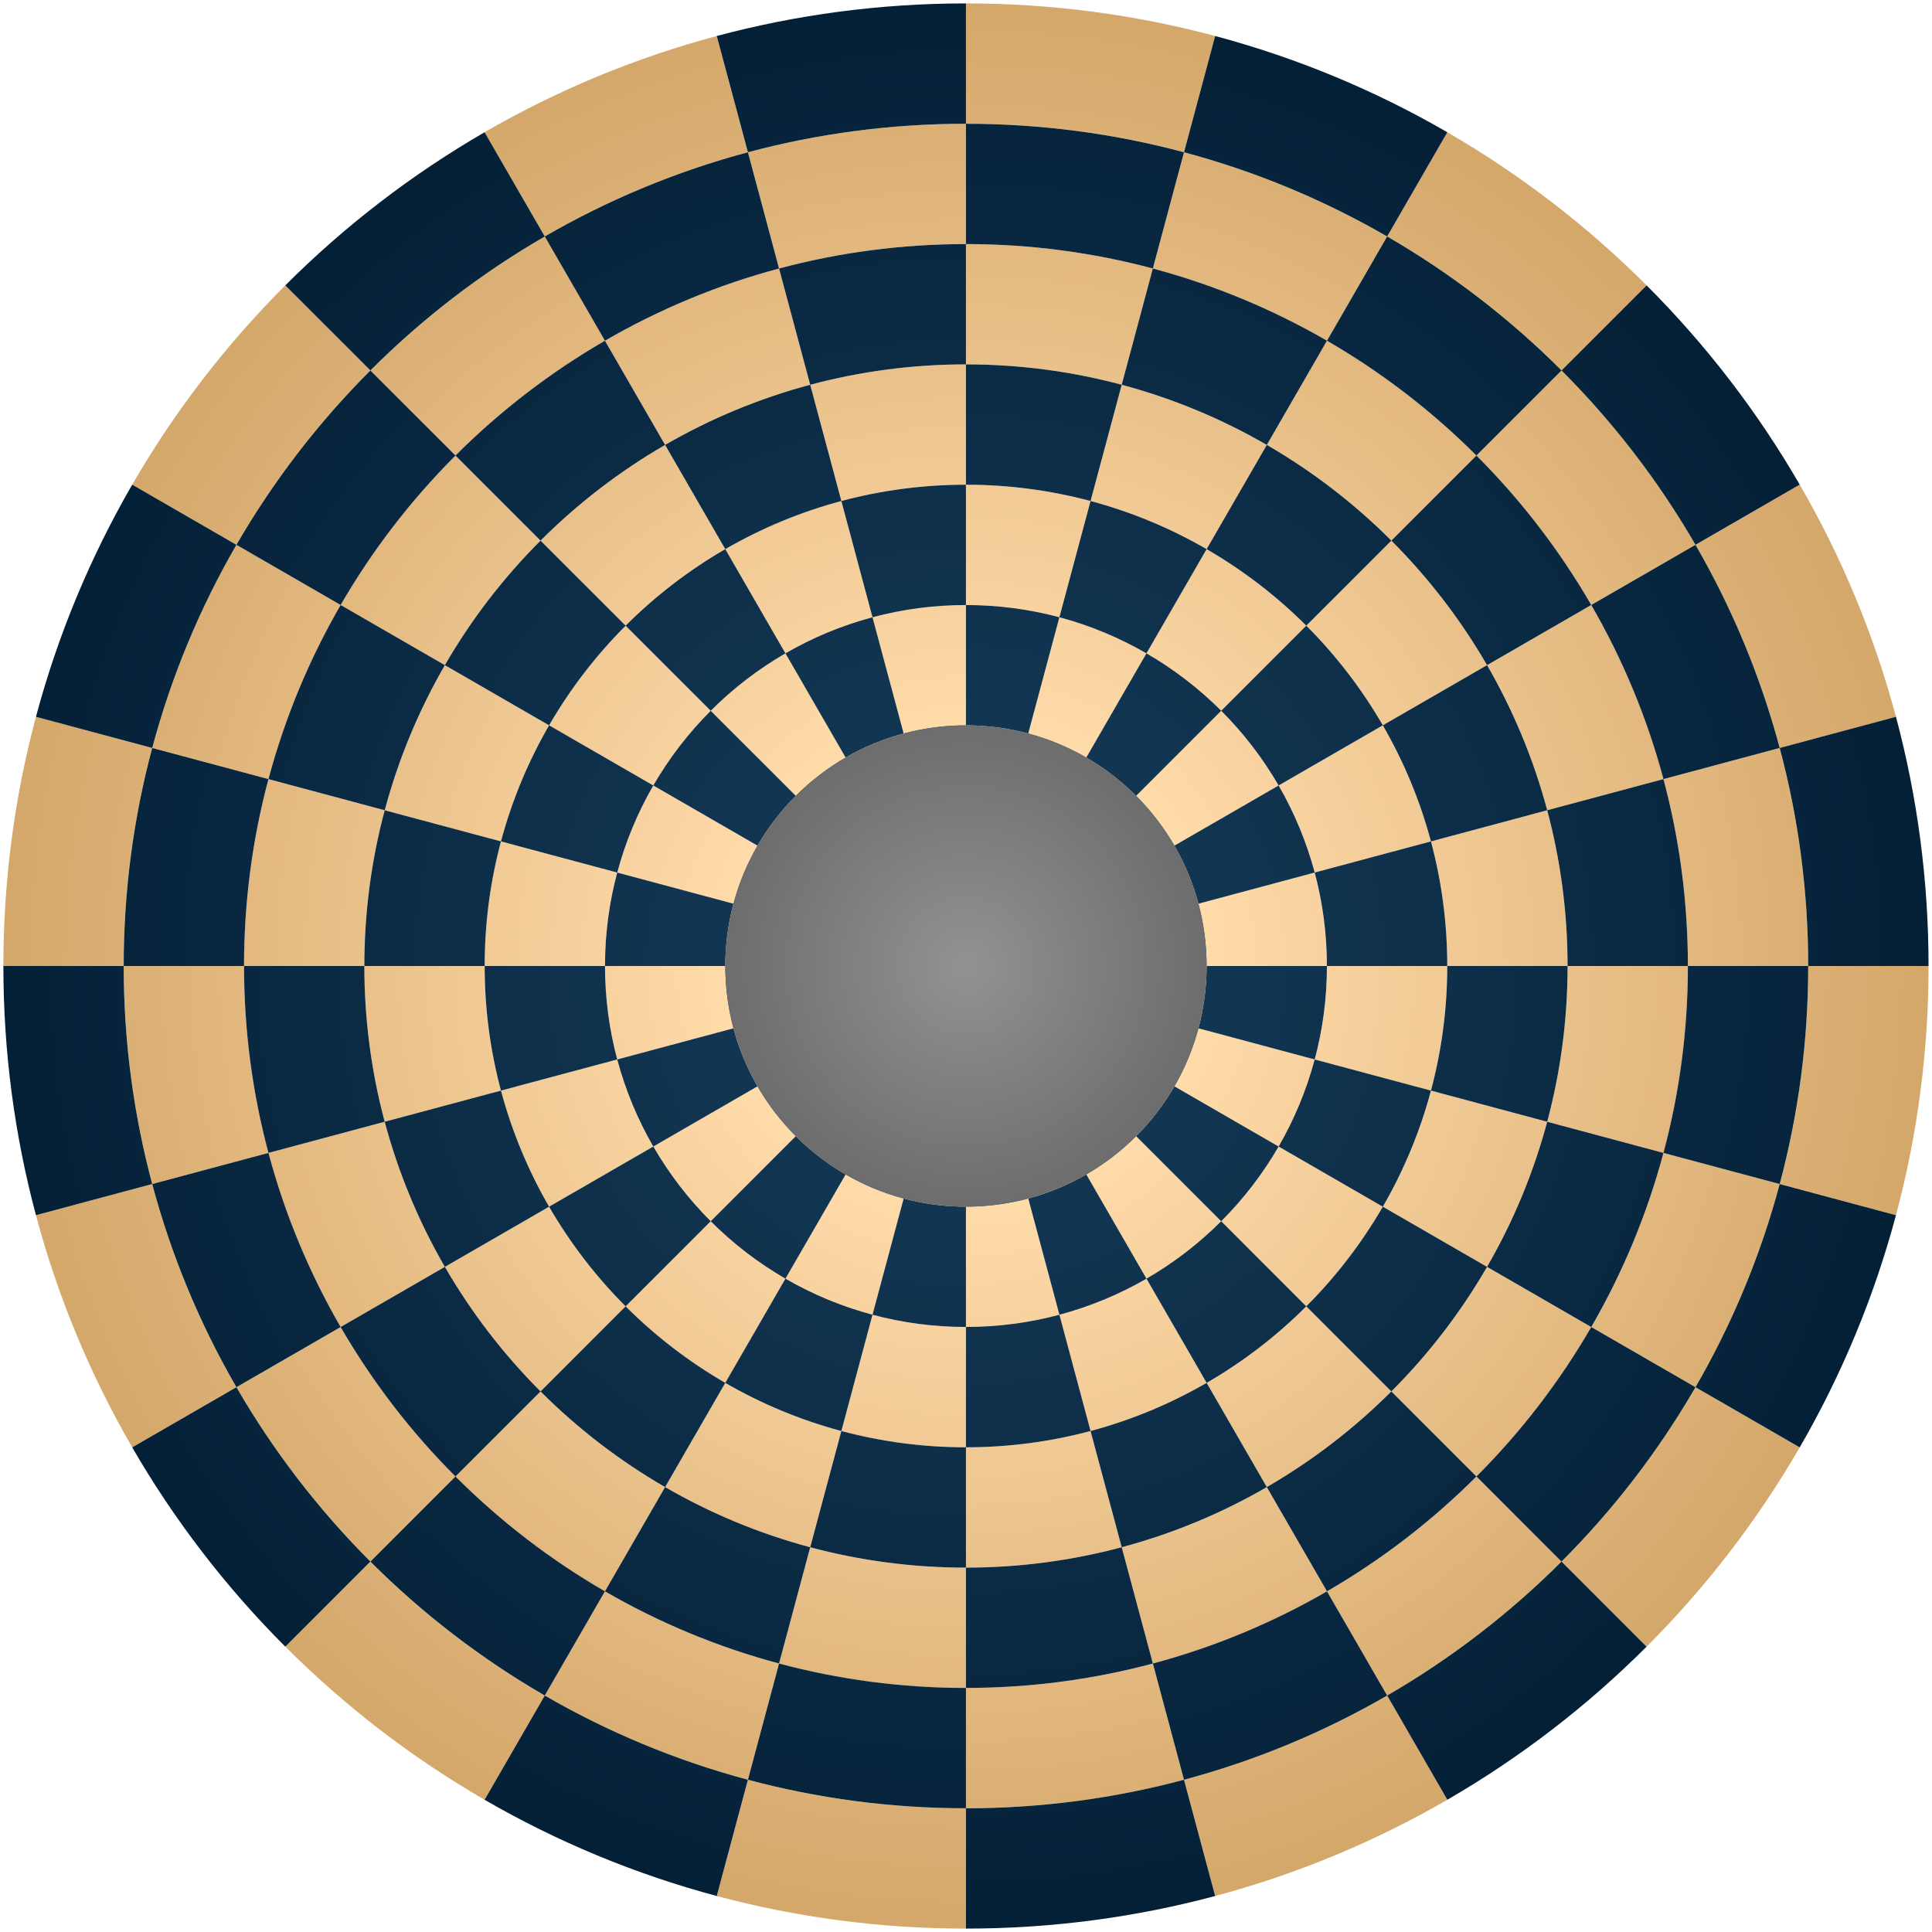
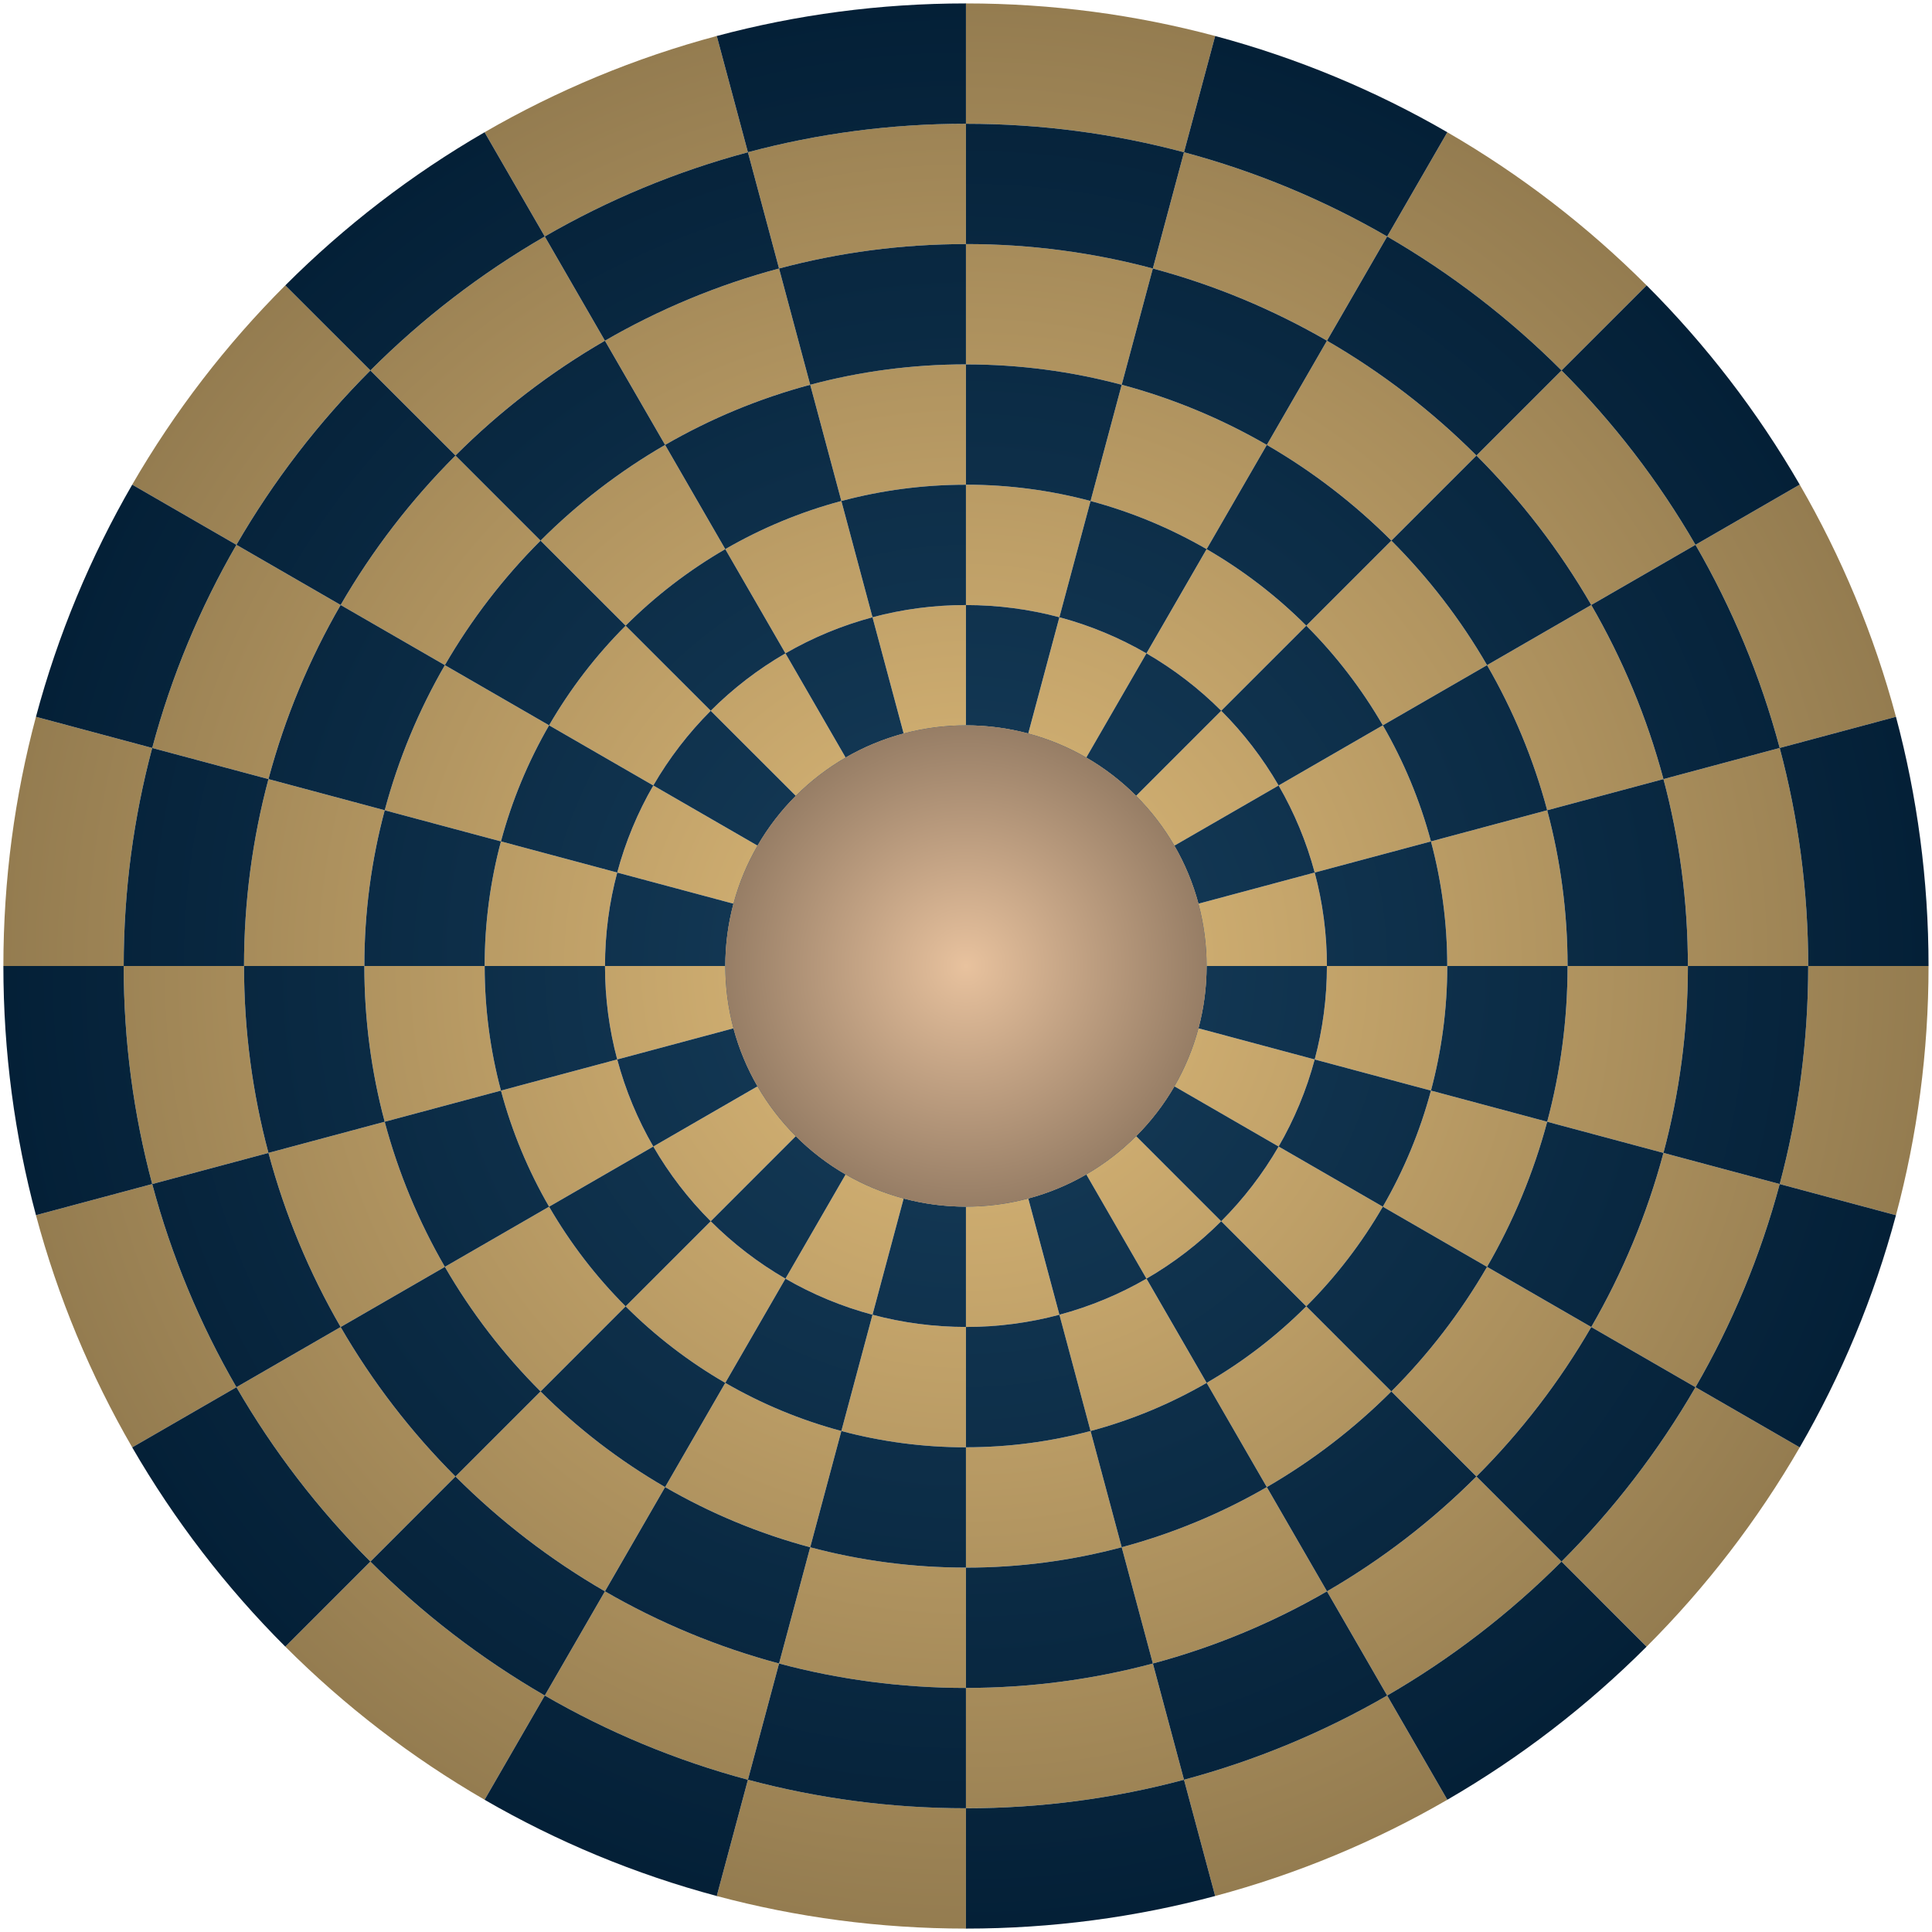
<svg xmlns="http://www.w3.org/2000/svg" xmlns:xlink="http://www.w3.org/1999/xlink" width="2844.546" height="2844.711" id="svg4373" version="1.1">
  <defs id="defs4375">
    <radialGradient xlink:href="#linearGradient5918-0" id="radialGradient3230" gradientUnits="userSpaceOnUse" gradientTransform="translate(-20,0)" cx="405.734" cy="269.484" fx="405.734" fy="269.484" r="1417.328" />
    <linearGradient id="linearGradient5918-0">
-       <stop style="stop-color:#ffdbaa;stop-opacity:1;" offset="0" id="stop5920-24" />
-       <stop id="stop4001" offset="0.25" style="stop-color:#ffdbaa;stop-opacity:1;" />
-       <stop style="stop-color:#d4a76a;stop-opacity:1;" offset="1" id="stop5922-83" />
+       <stop style="stop-color:#CCAB6F;stop-opacity:1;" offset="0" id="stop5920-24" />
+       <stop id="stop4001" offset="0.25" style="stop-color:#CCAB6F;stop-opacity:1;" />
+       <stop style="stop-color:#947c50;stop-opacity:1;" offset="1" id="stop5922-83" />
    </linearGradient>
    <radialGradient xlink:href="#linearGradient5926-9" id="radialGradient3227" gradientUnits="userSpaceOnUse" gradientTransform="translate(-20,0)" cx="405.734" cy="269.484" fx="405.734" fy="269.484" r="1417.328" />
    <linearGradient id="linearGradient5926-9">
      <stop style="stop-color:#123652;stop-opacity:1;" offset="0" id="stop5928-0" />
      <stop id="stop4003" offset="0.25" style="stop-color:#123652;stop-opacity:1;" />
      <stop style="stop-color:#042037;stop-opacity:1;" offset="1" id="stop5930-52" />
    </linearGradient>
    <radialGradient xlink:href="#linearGradient5369-7" id="radialGradient6309-2" cx="-1309.207" cy="-313.406" fx="-1309.207" fy="-313.406" r="269.176" gradientUnits="userSpaceOnUse" />
    <linearGradient id="linearGradient5369-7">
-       <stop style="stop-color:#929292;stop-opacity:1;" offset="0" id="stop5371-3" />
-       <stop style="stop-color:#6d6d6d;stop-opacity:1;" offset="1" id="stop5373-79" />
+       <stop style="stop-color:#e8c29e;stop-opacity:1;" offset="0" id="stop5371-3" />
+       <stop style="stop-color:#967d65;stop-opacity:1;" offset="1" id="stop5373-79" />
    </linearGradient>
  </defs>
  <g id="layer1" transform="translate(1047.295,888.7445)">
    <g transform="matrix(-1,0,0,1,760.7343,264.1305)" id="g4005">
      <path id="path4329" d="m 385.75,-1147.844 c -126.895,0 -249.904,16.688 -366.938,47.969 15.293,57.062 30.584,114.125 45.875,171.188 102.401,-27.369 210.032,-42 321.062,-42 z m 0,177.156 0,177.188 c 95.175,0 187.41,12.507 275.188,35.969 l 45.844,-171.156 c -102.401,-27.369 -210.001,-42 -321.031,-42 z m 321.031,42 c 105.97,28.323 206.346,70.318 299.125,124 l 88.25,-152.844 0.375,-0.625 c -106.363,-61.543 -221.474,-109.627 -343,-142 0.296,0.371 0.61,0.72 0.906,1.094 z m 299.125,124 -88.594,153.438 c 80.654,46.666 154.606,103.637 220.062,169.094 l 125.281,-125.281 c -76.366,-76.366 -162.654,-142.806 -256.75,-197.25 z m 256.75,197.25 c 76.366,76.366 142.806,162.654 197.25,256.75 l 152.844,-88.25 0.625,-0.344 c -62.22,-107.539 -138.164,-206.161 -225.438,-293.438 l -0.344,0.344 z m 197.25,256.75 -153.437,88.594 c 46.01,79.52 82.005,165.55 106.281,256.375 l 171.156,-45.844 c -28.322,-105.97 -70.318,-206.346 -124,-299.125 z m 124,299.125 c 27.369,102.401 42,210.001 42,321.031 l 176.656,0 0.5,0 c 0,-126.899 -16.686,-249.87 -47.969,-366.906 l -0.813,0.219 z m 42,321.031 -177.187,0 c 0,95.175 -12.507,187.441 -35.969,275.219 l 171.156,45.844 c 27.369,-102.401 42,-210.032 42,-321.062 z m -42,321.062 c -28.322,105.97 -70.318,206.346 -124,299.125 l 152.844,88.25 0.594,0.344 c 61.351,-106.034 109.381,-220.734 141.75,-341.844 l -0.813,-0.219 z m -124,299.125 -153.437,-88.594 c -46.663,80.647 -103.644,154.578 -169.094,220.031 L 1012.125,895.844 C 957.578,950.391 895.93,997.862 828.719,1036.75 l 88.594,153.438 c 80.653,-46.666 154.607,-103.607 220.062,-169.062 l 125.281,125.25 c 76.36,-76.362 142.81,-162.629 197.25,-256.719 z M 917.312,1190.188 c -79.521,46.011 -165.548,82.036 -256.375,106.312 l 45.844,171.156 c 105.97,-28.322 206.346,-70.318 299.125,-124 z m 88.594,153.469 88.25,152.844 0.344,0.625 c 107.549,-62.226 206.156,-138.184 293.438,-225.469 l -0.344,-0.344 -124.938,-124.906 c -76.366,76.366 -162.654,142.806 -256.75,197.25 z m -299.125,124 C 604.38,1495.026 496.78,1509.625 385.75,1509.625 l 0,176.688 0,0.5 c 126.895,0 249.873,-16.688 366.906,-47.969 l -0.219,-0.813 z M 385.75,1509.625 l 0,-177.156 c -95.167,0 -187.416,-12.511 -275.188,-35.969 l -45.875,171.156 c 102.401,27.369 210.032,41.969 321.062,41.969 z M 64.688,1467.656 c -105.97,-28.322 -206.346,-70.318 -299.125,-124 l -88.25,152.844 -0.375,0.625 c 106.037,61.354 220.762,109.349 341.875,141.719 l 0.219,-0.813 z m -299.125,-124 88.594,-153.469 c -80.653,-46.666 -154.607,-103.607 -220.062,-169.062 l -125.281,125.281 c 76.366,76.366 162.654,142.806 256.75,197.25 z m -256.75,-197.25 c -76.366,-76.366 -142.806,-162.654 -197.25,-256.75 l -152.844,88.25 -0.625,0.375 c 62.22,107.533 138.166,206.134 225.438,293.406 l 0.375,-0.375 z m -197.25,-256.75 153.469,-88.594 c -46.011,-79.521 -82.036,-165.548 -106.312,-256.375 l -171.156,45.844 c 28.323,105.97 70.318,206.346 124,299.125 z m -124,-299.125 c -27.369,-102.401 -41.969,-210.032 -41.969,-321.062 l -176.688,0 -0.5,0 c 0,126.895 16.688,249.904 47.969,366.938 l 0.812,-0.219 z m -41.969,-321.062 177.156,0 c 0,-95.175 12.507,-187.41 35.969,-275.188 L -812.438,-51.562 c -27.369,102.401 -41.969,210.001 -41.969,321.031 z M -812.438,-51.562 c 28.323,-105.97 70.318,-206.346 124,-299.125 l -152.844,-88.25 -0.625,-0.375 c -61.354,106.037 -109.349,220.762 -141.719,341.875 l 0.812,0.219 z m 124,-299.125 153.469,88.594 c 46.666,-80.653 103.607,-154.607 169.062,-220.062 l -125.25,-125.281 c 76.362,-76.359 162.629,-142.81 256.719,-197.25 l -88.25,-152.844 -0.344,-0.625 c -107.535,62.219 -206.133,138.167 -293.406,225.438 l 0.344,0.344 124.906,124.938 c -76.366,76.366 -142.806,162.654 -197.25,256.75 z m 454,-454 88.594,153.438 c 79.518,-46.009 165.552,-82.005 256.375,-106.281 L 64.688,-928.688 c -105.97,28.323 -206.346,70.318 -299.125,124 z m 344.969,47.156 45.875,171.188 c 73.151,-19.553 150.029,-30 229.344,-30 l 0,-177.156 c -95.177,0 -187.439,12.506 -275.219,35.969 z m 275.219,141.188 0,177.156 c 63.444,0 124.924,8.361 183.438,24 l 45.875,-171.188 c -73.142,-19.548 -150.008,-29.969 -229.312,-29.969 z m 229.312,29.969 c 75.696,20.231 147.383,50.248 213.656,88.594 L 917.312,-651.25 c -79.52,-46.01 -165.55,-82.005 -256.375,-106.281 z m 213.656,88.594 -88.594,153.469 c 53.765,31.11 103.084,69.053 146.719,112.688 L 1012.125,-356.906 c -54.547,-54.547 -116.195,-101.987 -183.406,-140.875 z m 183.406,140.875 c 54.547,54.547 101.987,116.195 140.875,183.406 l 153.469,-88.594 c -46.667,-80.654 -103.637,-154.606 -169.094,-220.062 z M 1153,-173.5 999.531,-84.906 c 30.679,53.021 54.69,110.377 70.875,170.938 l 171.188,-45.875 C 1221.363,-35.54 1191.346,-107.227 1153,-173.5 z m 88.594,213.656 c 19.548,73.142 29.969,150.008 29.969,229.312 l 177.156,0 c 0,-95.175 -12.507,-187.41 -35.969,-275.188 z m 29.969,229.312 -177.156,0 c 0,63.444 -8.361,124.955 -24,183.469 l 171.156,45.875 c 19.553,-73.151 30,-150.029 30,-229.344 z m -30,229.344 C 1221.332,574.497 1191.341,646.204 1153,712.469 l 153.469,88.594 c 46.01,-79.52 82.005,-165.55 106.281,-256.375 z M 1153,712.469 999.531,623.875 c -31.105,53.759 -69.059,103.057 -112.687,146.688 L 761.562,645.312 c -32.725,32.725 -69.708,61.199 -110.031,84.531 l 88.594,153.438 c 53.765,-31.11 103.084,-69.053 146.719,-112.688 l 125.281,125.25 c 54.547,-54.547 101.987,-116.163 140.875,-183.375 z m -412.875,170.812 c -53.021,30.679 -110.377,54.69 -170.938,70.875 l 45.875,171.156 c 75.694,-20.23 147.385,-50.218 213.656,-88.562 z M 615.062,1125.312 c -73.143,19.549 -150.006,30 -229.312,30 l 0,177.156 c 95.175,0 187.41,-12.507 275.188,-35.969 z m -229.312,30 0,-177.156 c -63.444,0 -124.955,-8.361 -183.469,-24 l -45.875,171.156 c 73.15,19.553 150.029,30 229.344,30 z m -229.344,-30 C 80.721,1105.082 9.015,1075.091 -57.25,1036.75 l -88.594,153.438 c 79.527,46.015 165.572,82.036 256.406,106.312 z M -57.25,1036.75 31.375,883.281 C -22.399,852.169 -71.734,814.235 -115.375,770.594 l -125.25,125.25 c 54.547,54.547 116.163,102.018 183.375,140.906 z M -240.625,895.844 c -54.547,-54.547 -102.018,-116.163 -140.906,-183.375 l -153.438,88.594 c 46.666,80.653 103.607,154.607 169.062,220.062 z M -381.531,712.469 -228.062,623.875 c -30.679,-53.021 -54.69,-110.377 -70.875,-170.938 l -171.156,45.875 c 20.23,75.686 50.222,147.391 88.562,213.656 z m -88.562,-213.656 c -19.553,-73.15 -30,-150.029 -30,-229.344 l -177.156,0 c 0,95.175 12.507,187.441 35.969,275.219 z m -30,-229.344 177.156,0 c 0,-63.444 8.361,-124.924 24,-183.438 l -171.156,-45.875 c -19.549,73.143 -30,150.006 -30,229.312 z m 30,-229.312 c 20.23,-75.694 50.218,-147.385 88.562,-213.656 l -153.438,-88.594 c -46.011,79.521 -82.036,165.548 -106.312,256.375 z m 88.562,-213.656 153.469,88.594 c 31.11,-53.765 69.053,-103.084 112.688,-146.719 l -125.25,-125.281 c -54.547,54.547 -102.018,116.195 -140.906,183.406 z M -240.625,-356.906 c 54.547,-54.547 116.163,-101.987 183.375,-140.875 L -145.844,-651.25 c -80.647,46.662 -154.579,103.644 -220.031,169.094 z m 183.375,-140.875 88.594,153.469 c 53.021,-30.679 110.377,-54.69 170.938,-70.875 l -45.875,-171.156 C 80.721,-566.113 9.015,-536.122 -57.25,-497.781 z M 202.281,-415.188 248.125,-244 c 43.895,-11.734 90.031,-18 137.625,-18 l 0,-177.188 c -63.444,0 -124.955,8.361 -183.469,24 z M 385.75,-262 l 0,177.156 c 31.723,0 62.461,4.18 91.719,12 L 523.344,-244 C 479.449,-255.734 433.344,-262 385.75,-262 z m 137.594,18 c 45.41,12.139 88.43,30.12 128.188,53.125 L 740.125,-344.312 c -53.021,-30.679 -110.377,-54.69 -170.938,-70.875 z m 128.188,53.125 -88.625,153.438 c 26.891,15.557 51.552,34.552 73.375,56.375 L 761.562,-106.344 c -32.725,-32.725 -69.708,-61.199 -110.031,-84.531 z m 110.031,84.531 c 32.725,32.725 61.199,69.708 84.531,110.031 L 999.531,-84.906 C 968.423,-138.671 930.478,-187.99 886.844,-231.625 z M 846.094,3.688 692.656,92.312 c 15.333,26.504 27.316,55.167 35.406,85.438 L 899.219,131.875 C 887.079,86.465 869.099,43.445 846.094,3.688 z m 53.125,128.188 c 11.734,43.895 18,89.999 18,137.594 l 177.187,0 c 0,-63.444 -8.361,-124.924 -24,-183.438 z m 18,137.594 -177.156,0 c 0,31.723 -4.18,62.492 -12,91.75 l 171.156,45.875 c 11.734,-43.895 18,-90.031 18,-137.625 z m -18,137.625 c -12.139,45.41 -30.12,88.43 -53.125,128.188 L 999.531,623.875 c 30.679,-53.021 54.69,-110.377 70.875,-170.938 z m -53.125,128.188 L 692.625,446.688 C 677.076,473.557 658.088,498.191 636.281,520 L 511,394.75 c -10.909,10.909 -23.215,20.41 -36.656,28.188 l 88.562,153.469 c 26.891,-15.557 51.552,-34.552 73.375,-56.375 l 125.281,125.25 c 32.719,-32.721 61.203,-69.684 84.531,-110 z m -283.188,41.125 c -26.504,15.333 -55.167,27.316 -85.438,35.406 l 45.875,171.156 c 45.41,-12.139 88.43,-30.12 128.188,-53.125 z m -39.562,206.562 c -43.895,11.734 -89.999,18 -137.594,18 l 0,177.188 c 63.444,0 124.924,-8.361 183.438,-24 z m -137.594,18 0,-177.156 c -31.713,0 -62.469,-4.185 -91.719,-12 L 248.156,783 c 43.884,11.728 90.013,17.969 137.594,17.969 z M 248.156,783 C 202.742,770.863 159.73,752.848 119.969,729.844 L 31.375,883.281 c 53.014,30.673 110.355,54.692 170.906,70.875 z m -128.188,-53.156 88.594,-153.438 c -26.891,-15.557 -51.552,-34.552 -73.375,-56.375 L 9.906,645.312 c 32.732,32.732 69.731,61.197 110.062,84.531 z M 9.906,645.312 C -22.819,612.587 -51.293,575.604 -74.625,535.281 L -228.062,623.875 c 31.11,53.765 69.053,103.084 112.688,146.719 z M -74.625,535.281 78.844,446.688 C 63.5,420.174 51.501,391.503 43.406,361.219 l -171.156,45.875 c 12.139,45.41 30.12,88.43 53.125,128.188 z m -53.125,-128.188 c -11.734,-43.895 -18,-90.031 -18,-137.625 l -177.188,0 c 0,63.444 8.361,124.955 24,183.469 z m -18,-137.625 177.156,0 c 0,-31.723 4.18,-62.461 12,-91.719 L -127.75,131.875 c -11.734,43.895 -18,89.999 -18,137.594 z m 18,-137.594 C -115.611,86.465 -97.63,43.445 -74.625,3.688 l -153.438,-88.594 c -30.679,53.021 -54.69,110.377 -70.875,170.938 z M -74.625,3.688 78.812,92.312 c 15.557,-26.891 34.552,-51.552 56.375,-73.375 L 9.938,-106.344 c 32.721,-32.719 69.684,-61.203 110,-84.531 L 31.344,-344.312 c -53.759,31.106 -103.057,69.059 -146.688,112.688 l 125.25,125.281 C -22.819,-73.618 -51.293,-36.635 -74.625,3.688 z M 119.938,-190.875 208.531,-37.406 C 235.045,-52.75 263.715,-64.749 294,-72.844 L 248.125,-244 c -45.41,12.139 -88.43,30.12 -128.188,53.125 z M 294,-72.844 339.875,98.344 c 14.633,-3.913 30.008,-6.031 45.875,-6.031 l 0,-177.156 c -31.723,0 -62.492,4.18 -91.75,12 z m 91.75,165.156 0,177.125 45.844,-171.094 C 416.964,94.433 401.613,92.312 385.75,92.312 z m 45.844,6.031 c 15.138,4.046 29.496,10.019 42.75,17.688 l 88.562,-153.469 c -26.504,-15.333 -55.167,-27.316 -85.438,-35.406 z m 42.75,17.688 L 385.75,269.438 511,144.219 c -10.909,-10.909 -23.215,-20.41 -36.656,-28.188 z M 511,144.219 c 10.909,10.909 20.41,23.245 28.188,36.688 L 692.656,92.312 C 677.099,65.422 658.104,40.761 636.281,18.938 z m 28.188,36.688 -153.406,88.562 L 556.875,223.625 c -4.046,-15.137 -10.019,-29.466 -17.688,-42.719 z M 556.875,223.625 c 3.911,14.63 6.031,29.981 6.031,45.844 l 177.156,0 c 0,-31.723 -4.18,-62.461 -12,-91.719 z m 6.031,45.844 -177.125,0 0,0.031 171.094,45.844 c 3.913,-14.633 6.031,-30.008 6.031,-45.875 z m -6.031,45.875 c -4.048,15.142 -10.015,29.494 -17.688,42.75 L 692.625,446.688 c 15.343,-26.514 27.343,-55.184 35.438,-85.469 z m -17.688,42.75 -153.375,-88.562 L 511,394.719 c 10.896,-10.899 20.416,-23.198 28.188,-36.625 z M 339.875,98.344 c -15.142,4.048 -29.494,10.015 -42.75,17.688 l 88.562,153.375 L 260.5,144.219 c 10.899,-10.896 23.198,-20.416 36.625,-28.188 l -88.594,-153.438 c -26.87,15.549 -51.503,34.537 -73.312,56.344 l 125.25,125.281 c -10.909,10.909 -20.41,23.245 -28.188,36.688 l 153.406,88.562 0.031,0 0,-0.031 z m 45.812,171.125 L 214.594,223.625 c -3.911,14.63 -6.031,29.981 -6.031,45.844 z m -177.125,0 -177.156,0 c 0,31.723 4.18,62.492 12,91.75 L 214.594,315.375 c -3.918,-14.642 -6.031,-30.029 -6.031,-45.906 z m 6.031,45.906 c 4.048,15.131 10.02,29.471 17.688,42.719 L 385.75,269.5 z m 17.688,42.719 -153.438,88.594 c 15.553,26.876 34.531,51.531 56.344,73.344 L 260.469,394.75 c -10.903,-10.903 -20.412,-23.223 -28.188,-36.656 z m 28.188,36.656 c 10.909,10.909 23.245,20.41 36.688,28.188 L 385.75,269.531 z M 385.75,269.531 431.594,440.625 c 15.138,-4.046 29.496,-10.019 42.75,-17.688 z m 0,0 -45.875,171.125 c 14.631,3.911 30.011,6 45.875,6 z m 0,177.125 0,177.156 c 31.723,0 62.461,-4.18 91.719,-12 l -45.875,-171.188 c -14.63,3.911 -29.981,6.031 -45.844,6.031 z m -45.875,-6 C 324.739,436.61 310.408,430.605 297.156,422.938 L 208.562,576.406 c 26.512,15.338 55.187,27.316 85.469,35.406 z M 214.594,223.625 c 4.046,-15.137 10.019,-29.466 17.688,-42.719 L 78.812,92.312 C 63.479,118.816 51.497,147.479 43.406,177.75 z" style="fill:url(#radialGradient3230);fill-opacity:1;stroke:none" />
      <path style="fill:url(#radialGradient3227);fill-opacity:1;stroke:#6264d9;stroke-width:0.01;stroke-linecap:butt;stroke-linejoin:miter;stroke-miterlimit:4;stroke-opacity:1;stroke-dasharray:none" d="m 385.75,1686.812 c -126.895,0 -249.904,-16.688 -366.938,-47.969 15.293,-57.062 30.584,-114.125 45.875,-171.188 102.401,27.369 210.032,42 321.062,42 z m 0,-177.156 0,-177.188 c 95.175,0 187.41,-12.507 275.188,-35.969 l 45.844,171.156 c -102.401,27.369 -210.001,42 -321.031,42 z m 321.031,-42 c 105.97,-28.323 206.346,-70.318 299.125,-124 l 88.25,152.844 0.375,0.625 c -106.363,61.543 -221.474,109.627 -343,142 0.296,-0.371 0.61,-0.72 0.906,-1.094 z m 299.125,-124 -88.594,-153.438 c 80.654,-46.666 154.606,-103.637 220.062,-169.094 l 125.281,125.281 c -76.366,76.366 -162.654,142.806 -256.75,197.25 z m 256.75,-197.25 c 76.366,-76.366 142.806,-162.654 197.25,-256.75 l 152.844,88.25 0.625,0.344 c -62.22,107.539 -138.164,206.161 -225.438,293.438 l -0.344,-0.344 z m 197.25,-256.75 -153.437,-88.594 c 46.01,-79.52 82.005,-165.55 106.281,-256.375 l 171.156,45.844 c -28.322,105.97 -70.318,206.346 -124,299.125 z m 124,-299.125 c 27.369,-102.401 42,-210.001 42,-321.031 l 176.656,0 0.5,0 c 0,126.899 -16.686,249.87 -47.969,366.906 l -0.813,-0.219 z m 42,-321.031 -177.187,0 c 0,-95.175 -12.507,-187.441 -35.969,-275.219 l 171.156,-45.844 c 27.369,102.401 42,210.032 42,321.062 z m -42,-321.062 c -28.322,-105.97 -70.318,-206.346 -124,-299.125 l 152.844,-88.25 0.594,-0.344 c 61.351,106.034 109.381,220.734 141.75,341.844 l -0.813,0.219 z m -124,-299.125 -153.437,88.594 c -46.663,-80.647 -103.644,-154.578 -169.094,-220.031 l -125.25,125.25 C 957.578,-411.422 895.93,-458.893 828.719,-497.781 l 88.594,-153.438 c 80.653,46.666 154.607,103.607 220.062,169.062 l 125.281,-125.25 c 76.36,76.362 142.81,162.629 197.25,256.719 z M 917.312,-651.219 c -79.521,-46.011 -165.548,-82.036 -256.375,-106.312 l 45.844,-171.156 c 105.97,28.322 206.346,70.318 299.125,124 z m 88.594,-153.469 88.25,-152.844 0.344,-0.625 c 107.549,62.226 206.156,138.184 293.438,225.469 l -0.344,0.344 -124.938,124.906 c -76.366,-76.366 -162.654,-142.806 -256.75,-197.25 z m -299.125,-124 C 604.38,-956.057 496.78,-970.656 385.75,-970.656 l 0,-176.688 0,-0.5 c 126.895,0 249.873,16.688 366.906,47.969 l -0.219,0.813 z M 385.75,-970.656 l 0,177.156 c -95.167,0 -187.416,12.511 -275.188,35.969 l -45.875,-171.156 c 102.401,-27.369 210.032,-41.969 321.062,-41.969 z m -321.062,41.969 c -105.97,28.322 -206.346,70.318 -299.125,124 l -88.25,-152.844 -0.375,-0.625 c 106.037,-61.354 220.762,-109.349 341.875,-141.719 l 0.219,0.813 z m -299.125,124 88.594,153.469 c -80.653,46.666 -154.607,103.607 -220.063,169.062 l -125.281,-125.281 c 76.366,-76.366 162.654,-142.806 256.75,-197.25 z m -256.75,197.25 c -76.366,76.366 -142.806,162.654 -197.25,256.75 l -152.844,-88.25 -0.625,-0.375 c 62.22,-107.533 138.166,-206.134 225.438,-293.406 l 0.375,0.375 z m -197.25,256.75 153.469,88.594 c -46.011,79.521 -82.036,165.548 -106.312,256.375 l -171.156,-45.844 c 28.323,-105.97 70.318,-206.346 124,-299.125 z m -124,299.125 c -27.369,102.401 -41.969,210.032 -41.969,321.062 l -176.688,0 -0.5,0 c 0,-126.895 16.688,-249.904 47.969,-366.938 l 0.812,0.219 z m -41.969,321.062 177.156,0 c 0,95.175 12.507,187.41 35.969,275.188 l -171.156,45.844 c -27.369,-102.401 -41.969,-210.001 -41.969,-321.031 z m 41.969,321.031 c 28.323,105.97 70.318,206.346 124,299.125 l -152.844,88.25 -0.625,0.375 C -903.26,872.245 -951.255,757.52 -983.625,636.406 l 0.812,-0.219 z m 124,299.125 153.469,-88.594 c 46.666,80.653 103.607,154.607 169.062,220.062 l -125.25,125.281 c 76.362,76.359 162.629,142.81 256.719,197.25 l -88.25,152.844 -0.344,0.625 c -107.535,-62.219 -206.132,-138.167 -293.406,-225.438 l 0.344,-0.344 124.906,-124.938 c -76.366,-76.366 -142.806,-162.654 -197.25,-256.75 z m 454,454 88.594,-153.438 c 79.518,46.009 165.552,82.005 256.375,106.281 L 64.688,1467.656 c -105.97,-28.323 -206.346,-70.318 -299.125,-124 z m 344.969,-47.156 45.875,-171.188 c 73.151,19.553 150.029,30 229.344,30 l 0,177.156 c -95.177,0 -187.439,-12.505 -275.219,-35.969 z M 385.75,1155.312 l 0,-177.156 c 63.444,0 124.924,-8.361 183.438,-24 l 45.875,171.188 c -73.142,19.548 -150.008,29.969 -229.312,29.969 z m 229.312,-29.969 c 75.696,-20.23 147.383,-50.248 213.656,-88.594 l 88.594,153.469 C 837.792,1236.229 751.763,1272.223 660.938,1296.5 z M 828.719,1036.75 740.125,883.281 C 793.89,852.172 843.209,814.228 886.844,770.594 L 1012.125,895.875 C 957.578,950.422 895.93,997.861 828.719,1036.75 z M 1012.125,895.875 C 1066.672,841.328 1114.111,779.68 1153,712.469 l 153.469,88.594 c -46.667,80.654 -103.637,154.606 -169.094,220.062 z M 1153,712.469 999.531,623.875 c 30.679,-53.021 54.69,-110.377 70.875,-170.938 l 171.188,45.875 C 1221.363,574.508 1191.346,646.196 1153,712.469 z m 88.594,-213.656 c 19.548,-73.142 29.969,-150.008 29.969,-229.312 l 177.156,0 c 0,95.175 -12.507,187.41 -35.969,275.188 z m 29.969,-229.312 -177.156,0 c 0,-63.444 -8.361,-124.955 -24,-183.469 l 171.156,-45.875 c 19.553,73.151 30,150.029 30,229.344 z m -30,-229.344 C 1221.332,-35.529 1191.341,-107.236 1153,-173.5 l 153.469,-88.594 c 46.01,79.52 82.005,165.55 106.281,256.375 z M 1153,-173.5 999.531,-84.906 c -31.105,-53.759 -69.059,-103.057 -112.687,-146.688 l -125.281,125.25 c -32.725,-32.725 -69.708,-61.199 -110.031,-84.531 l 88.594,-153.438 c 53.765,31.11 103.084,69.053 146.719,112.688 l 125.281,-125.25 c 54.547,54.547 101.987,116.163 140.875,183.375 z m -412.875,-170.812 c -53.021,-30.679 -110.377,-54.69 -170.938,-70.875 l 45.875,-171.156 c 75.694,20.23 147.385,50.218 213.656,88.562 z M 615.062,-586.344 c -73.143,-19.549 -150.006,-30 -229.312,-30 l 0,-177.156 c 95.175,0 187.41,12.507 275.188,35.969 z m -229.312,-30 0,177.156 c -63.444,0 -124.955,8.361 -183.469,24 l -45.875,-171.156 c 73.15,-19.553 150.029,-30 229.344,-30 z m -229.344,30 C 80.721,-566.113 9.015,-536.122 -57.25,-497.781 l -88.594,-153.438 c 79.527,-46.015 165.572,-82.036 256.406,-106.312 z M -57.25,-497.781 31.375,-344.313 c -53.774,31.112 -103.109,69.046 -146.75,112.688 l -125.25,-125.25 c 54.547,-54.547 116.163,-102.018 183.375,-140.906 z m -183.375,140.906 c -54.547,54.547 -102.018,116.163 -140.906,183.375 l -153.438,-88.594 c 46.666,-80.653 103.607,-154.607 169.062,-220.062 z m -140.906,183.375 153.469,88.594 c -30.679,53.021 -54.69,110.377 -70.875,170.938 l -171.156,-45.875 c 20.23,-75.686 50.222,-147.391 88.562,-213.656 z M -470.094,40.156 c -19.553,73.15 -30,150.029 -30,229.344 l -177.156,0 c 0,-95.175 12.507,-187.441 35.969,-275.219 z m -30,229.344 177.156,0 c 0,63.444 8.361,124.924 24,183.438 l -171.156,45.875 c -19.549,-73.143 -30,-150.006 -30,-229.312 z m 30,229.312 c 20.23,75.694 50.218,147.385 88.562,213.656 l -153.438,88.594 c -46.011,-79.521 -82.036,-165.548 -106.312,-256.375 z m 88.562,213.656 153.469,-88.594 c 31.11,53.765 69.053,103.084 112.688,146.719 l -125.25,125.281 c -54.547,-54.547 -102.018,-116.195 -140.906,-183.406 z m 140.906,183.406 c 54.547,54.547 116.163,101.987 183.375,140.875 l -88.594,153.469 C -226.491,1143.556 -300.423,1086.575 -365.875,1021.125 z M -57.25,1036.75 31.344,883.281 c 53.021,30.679 110.377,54.69 170.938,70.875 l -45.875,171.156 C 80.721,1105.082 9.015,1075.091 -57.25,1036.75 z M 202.281,954.156 248.125,782.969 c 43.895,11.734 90.031,18 137.625,18 l 0,177.188 c -63.444,0 -124.955,-8.361 -183.469,-24 z M 385.75,800.969 l 0,-177.156 c 31.723,0 62.461,-4.18 91.719,-12 l 45.875,171.156 c -43.895,11.734 -89.999,18 -137.594,18 z m 137.594,-18 c 45.41,-12.139 88.43,-30.12 128.188,-53.125 L 740.125,883.281 c -53.021,30.679 -110.377,54.69 -170.938,70.875 z m 128.188,-53.125 -88.625,-153.438 c 26.891,-15.557 51.552,-34.552 73.375,-56.375 L 761.562,645.312 c -32.725,32.725 -69.708,61.199 -110.031,84.531 z M 761.562,645.312 C 794.288,612.587 822.762,575.604 846.094,535.281 L 999.531,623.875 C 968.423,677.64 930.478,726.959 886.844,770.594 z m 84.531,-110.031 -153.438,-88.625 c 15.333,-26.504 27.316,-55.167 35.406,-85.438 l 171.156,45.875 c -12.139,45.41 -30.12,88.43 -53.125,128.188 z m 53.125,-128.188 c 11.734,-43.895 18,-89.999 18,-137.594 l 177.187,0 c 0,63.444 -8.361,124.924 -24,183.438 z m 18,-137.594 -177.156,0 c 0,-31.723 -4.18,-62.492 -12,-91.75 l 171.156,-45.875 c 11.734,43.895 18,90.031 18,137.625 z m -18,-137.625 C 887.079,86.465 869.099,43.445 846.094,3.687 L 999.531,-84.906 c 30.679,53.021 54.69,110.377 70.875,170.938 z M 846.094,3.687 692.625,92.281 C 677.076,65.411 658.088,40.778 636.281,18.969 L 511,144.219 c -10.909,-10.909 -23.215,-20.41 -36.656,-28.188 l 88.562,-153.469 c 26.891,15.557 51.552,34.552 73.375,56.375 l 125.281,-125.25 c 32.719,32.721 61.203,69.684 84.531,110 z m -283.188,-41.125 c -26.504,-15.333 -55.167,-27.316 -85.438,-35.406 l 45.875,-171.156 c 45.41,12.139 88.43,30.12 128.188,53.125 z m -39.562,-206.562 c -43.895,-11.734 -89.999,-18 -137.594,-18 l 0,-177.188 c 63.444,0 124.924,8.361 183.438,24 z m -137.594,-18 0,177.156 c -31.713,0 -62.469,4.185 -91.719,12 l -45.875,-171.188 c 43.884,-11.728 90.013,-17.969 137.594,-17.969 z m -137.594,17.969 c -45.414,12.137 -88.426,30.152 -128.188,53.156 L 31.375,-344.313 c 53.014,-30.673 110.355,-54.692 170.906,-70.875 z m -128.188,53.156 88.594,153.438 c -26.891,15.557 -51.552,34.552 -73.375,56.375 L 9.906,-106.344 c 32.732,-32.732 69.731,-61.197 110.062,-84.531 z M 9.906,-106.344 C -22.819,-73.618 -51.293,-36.635 -74.625,3.687 L -228.062,-84.906 c 31.11,-53.765 69.053,-103.084 112.688,-146.719 z M -74.625,3.687 78.844,92.281 c -15.343,26.514 -27.343,55.184 -35.438,85.469 L -127.75,131.875 c 12.139,-45.41 30.12,-88.43 53.125,-128.188 z m -53.125,128.188 c -11.734,43.895 -18,90.031 -18,137.625 l -177.188,0 c 0,-63.444 8.361,-124.955 24,-183.469 z m -18,137.625 177.156,0 c 0,31.723 4.18,62.461 12,91.719 L -127.75,407.094 c -11.734,-43.895 -18,-89.999 -18,-137.594 z m 18,137.594 c 12.139,45.41 30.12,88.43 53.125,128.188 l -153.438,88.594 c -30.679,-53.021 -54.69,-110.377 -70.875,-170.938 z m 53.125,128.188 153.438,-88.625 c 15.557,26.891 34.552,51.552 56.375,73.375 L 9.938,645.312 c 32.721,32.719 69.684,61.203 110,84.531 L 31.344,883.281 C -22.415,852.175 -71.713,814.222 -115.344,770.594 L 9.906,645.312 C -22.819,612.587 -51.293,575.604 -74.625,535.281 z m 194.562,194.562 88.594,-153.469 c 26.514,15.343 55.184,27.343 85.469,35.438 L 248.125,782.969 C 202.715,770.829 159.695,752.848 119.938,729.844 z M 294,611.812 339.875,440.625 c 14.633,3.913 30.008,6.031 45.875,6.031 l 0,177.156 c -31.723,0 -62.492,-4.18 -91.75,-12 z m 91.75,-165.156 0,-177.125 45.844,171.094 c -14.63,3.911 -29.981,6.031 -45.844,6.031 z m 45.844,-6.031 c 15.138,-4.046 29.496,-10.019 42.75,-17.688 l 88.562,153.469 c -26.504,15.333 -55.167,27.316 -85.438,35.406 z m 42.75,-17.688 L 385.75,269.531 511,394.75 c -10.909,10.909 -23.215,20.41 -36.656,28.188 z M 511,394.75 c 10.909,-10.909 20.41,-23.245 28.188,-36.688 l 153.469,88.594 c -15.557,26.891 -34.552,51.552 -56.375,73.375 z m 28.188,-36.688 -153.406,-88.562 171.094,45.844 c -4.046,15.137 -10.019,29.466 -17.688,42.719 z M 556.875,315.344 c 3.911,-14.63 6.031,-29.981 6.031,-45.844 l 177.156,0 c 0,31.723 -4.18,62.461 -12,91.719 z m 6.031,-45.844 -177.125,0 0,-0.031 L 556.875,223.625 c 3.913,14.633 6.031,30.008 6.031,45.875 z m -6.031,-45.875 c -4.048,-15.142 -10.015,-29.494 -17.688,-42.75 L 692.625,92.281 c 15.343,26.514 27.343,55.184 35.438,85.469 z m -17.688,-42.75 -153.375,88.562 L 511,144.25 c 10.896,10.899 20.416,23.198 28.188,36.625 z m -199.312,259.75 c -15.142,-4.048 -29.494,-10.015 -42.75,-17.688 L 385.688,269.562 260.5,394.75 c 10.899,10.896 23.198,20.416 36.625,28.188 l -88.594,153.438 c -26.87,-15.549 -51.503,-34.537 -73.312,-56.344 l 125.25,-125.281 c -10.909,-10.909 -20.41,-23.245 -28.188,-36.688 l 153.406,-88.562 0.031,0 0,0.031 z m 45.812,-171.125 -171.094,45.844 c -3.911,-14.63 -6.031,-29.981 -6.031,-45.844 z m -177.125,0 -177.156,0 c 0,-31.723 4.18,-62.492 12,-91.75 l 171.188,45.844 c -3.918,14.642 -6.031,30.029 -6.031,45.906 z m 6.031,-45.906 c 4.048,-15.131 10.02,-29.471 17.688,-42.719 L 385.75,269.469 z M 232.281,180.875 78.844,92.281 C 94.397,65.405 113.374,40.751 135.188,18.937 L 260.469,144.219 c -10.903,10.903 -20.412,23.223 -28.188,36.656 z m 28.188,-36.656 c 10.909,-10.909 23.245,-20.41 36.688,-28.188 L 385.75,269.437 z M 385.75,269.437 431.594,98.344 c 15.138,4.046 29.496,10.019 42.75,17.688 z m 0,0 -45.875,-171.125 c 14.631,-3.911 30.011,-6 45.875,-6 z m 0,-177.125 0,-177.156 c 31.723,0 62.461,4.18 91.719,12 l -45.875,171.188 C 416.964,94.433 401.613,92.312 385.75,92.312 z m -45.875,6 c -15.136,4.046 -29.467,10.051 -42.719,17.719 L 208.562,-37.438 c 26.512,-15.338 55.187,-27.316 85.469,-35.406 z M 214.594,315.344 c 4.046,15.137 10.019,29.466 17.688,42.719 L 78.812,446.656 C 63.479,420.153 51.497,391.489 43.406,361.219 z" id="path4419" />
      <path transform="matrix(1.322968,0,0,1.322968,2117.773,684.1098)" d="m -1041.377,-313.406 a 267.83,267.83 0 0 1 -267.83,267.83 267.83,267.83 0 0 1 -267.83,-267.83 267.83,267.83 0 0 1 267.83,-267.83 267.83,267.83 0 0 1 267.83,267.83 z" id="path6301" style="fill:url(#radialGradient6309-2);fill-opacity:1;fill-rule:evenodd;stroke:none" />
    </g>
  </g>
</svg>
